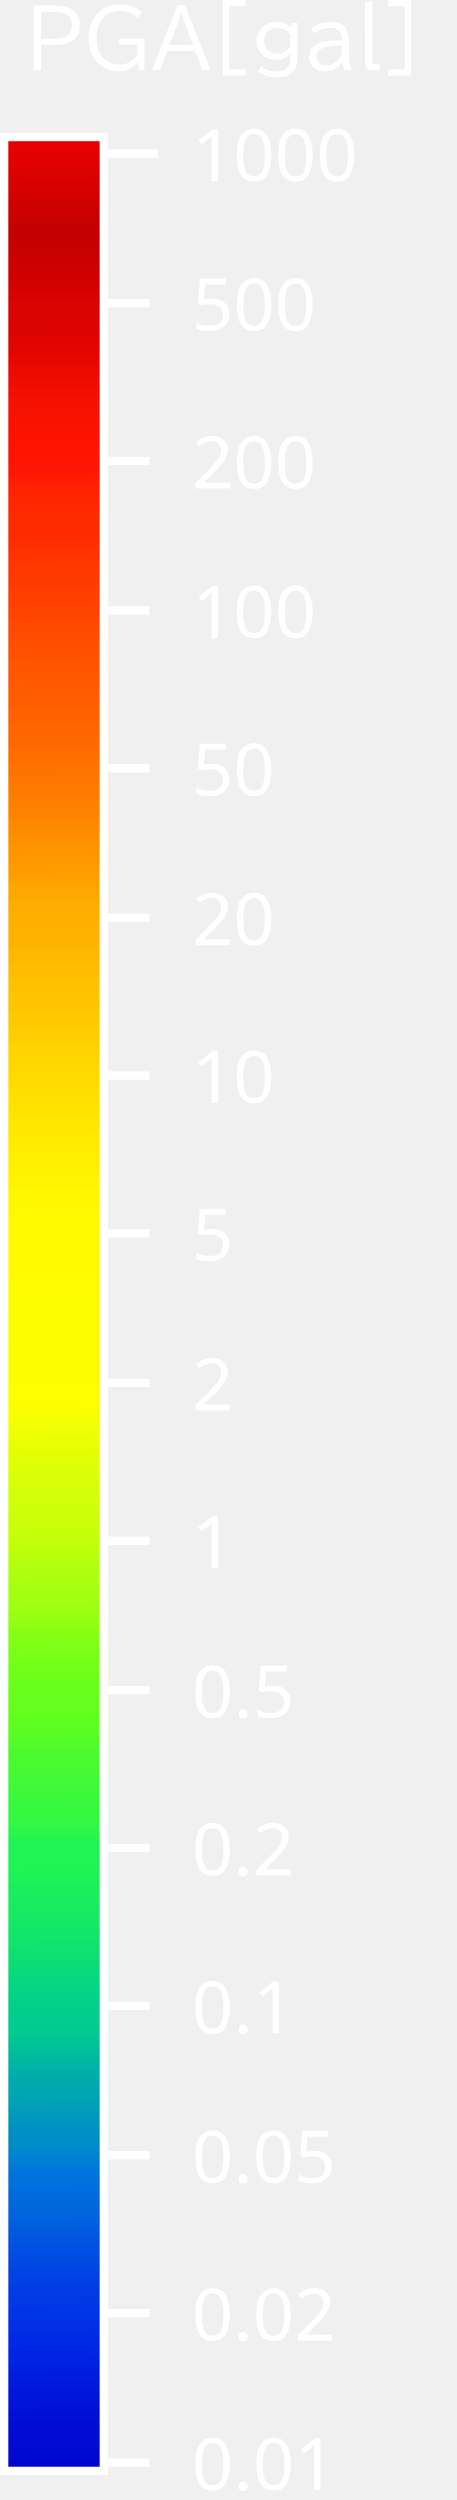
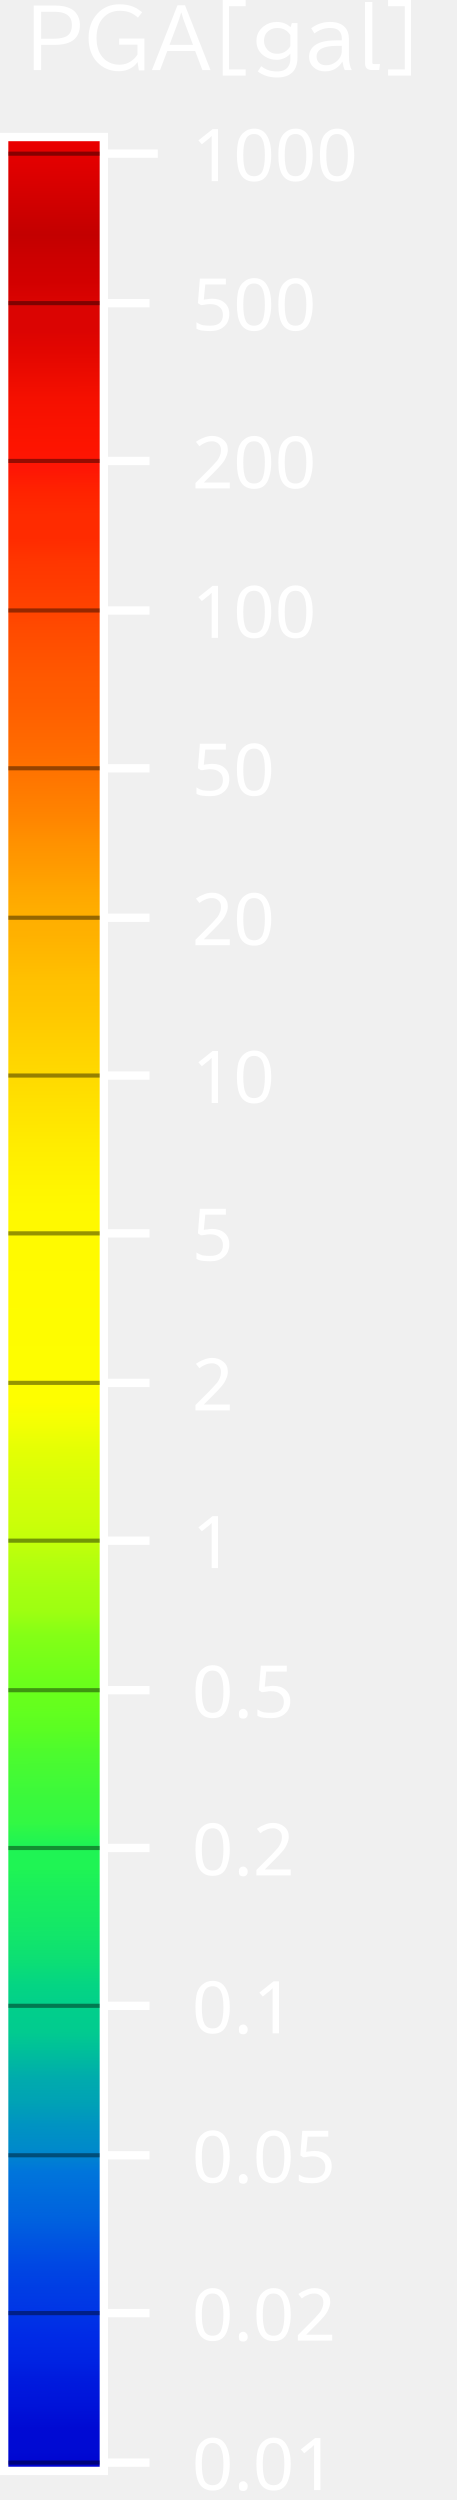
<svg xmlns="http://www.w3.org/2000/svg" xmlns:xlink="http://www.w3.org/1999/xlink" width="55" height="301" viewBox="0 0 14.552 79.64" version="1.1" id="svg5" xml:space="preserve">
  <defs id="defs2">
    <linearGradient xlink:href="#linearGradient923" id="linearGradient945" x1="3.175" y1="4.498" x2="3.44" y2="78.846" gradientUnits="userSpaceOnUse" />
    <linearGradient id="linearGradient923">
      <stop style="stop-color:#ea0000;stop-opacity:1;" offset="0" id="stop133" />
      <stop style="stop-color:#c30000;" offset="4%" id="stop135" />
      <stop style="stop-color:#cc0000;" offset="5%" id="stop137" />
      <stop style="stop-color:#d20000;" offset="6%" id="stop139" />
      <stop style="stop-color:#db0402;" offset="7%" id="stop141" />
      <stop style="stop-color:#db0402;" offset="8%" id="stop143" />
      <stop style="stop-color:#e30600;" offset="9%" id="stop145" />
      <stop style="stop-color:#ec0b00;" offset="10%" id="stop147" />
      <stop style="stop-color:#f51000;" offset="11%" id="stop149" />
      <stop style="stop-color:#fd1400;" offset="13%" id="stop151" />
      <stop style="stop-color:#fe1605;" offset="14%" id="stop153" />
      <stop style="stop-color:#ff2300;" offset="15%" id="stop155" />
      <stop style="stop-color:#ff2b00;" offset="16%" id="stop157" />
      <stop style="stop-color:#ff2b00;" offset="17%" id="stop159" />
      <stop style="stop-color:#ff3600;" offset="18%" id="stop161" />
      <stop style="stop-color:#ff3c00;" offset="19%" id="stop163" />
      <stop style="stop-color:#ff4300;" offset="20%" id="stop165" />
      <stop style="stop-color:#ff4b00;" offset="21%" id="stop167" />
      <stop style="stop-color:#ff5200;" offset="22%" id="stop169" />
      <stop style="stop-color:#ff5900;" offset="23%" id="stop171" />
      <stop style="stop-color:#ff5d00;" offset="24%" id="stop173" />
      <stop style="stop-color:#ff6400;" offset="25%" id="stop175" />
      <stop style="stop-color:#ff6b00;" offset="26%" id="stop177" />
      <stop style="stop-color:#ff7300;" offset="27%" id="stop179" />
      <stop style="stop-color:#ff8500;" offset="29%" id="stop181" />
      <stop style="stop-color:#ff9100;" offset="30%" id="stop183" />
      <stop style="stop-color:#ff9a00;" offset="31%" id="stop185" />
      <stop style="stop-color:#ffa500;" offset="32%" id="stop187" />
      <stop style="stop-color:#ffae00;" offset="33%" id="stop189" />
      <stop style="stop-color:#ffb100;" offset="34%" id="stop191" />
      <stop style="stop-color:#ffc100;" offset="36%" id="stop193" />
      <stop style="stop-color:#ffc500;" offset="37%" id="stop195" />
      <stop style="stop-color:#ffcc00;" offset="38%" id="stop197" />
      <stop style="stop-color:#ffd300;" offset="39%" id="stop199" />
      <stop style="stop-color:#ffec00;" offset="43%" id="stop201" />
      <stop style="stop-color:#fff100;" offset="44%" id="stop203" />
      <stop style="stop-color:#fff600;" offset="45%" id="stop205" />
      <stop style="stop-color:#fff900;" offset="46%" id="stop207" />
      <stop style="stop-color:#fefe00;" offset="54%" id="stop209" />
      <stop style="stop-color:#f3ff03;" offset="55%" id="stop211" />
      <stop style="stop-color:#e5ff04;" offset="56%" id="stop213" />
      <stop style="stop-color:#dbff06;" offset="57%" id="stop215" />
      <stop style="stop-color:#d3ff08;" offset="58%" id="stop217" />
      <stop style="stop-color:#ccff09;" offset="59%" id="stop219" />
      <stop style="stop-color:#c2ff0a;" offset="60%" id="stop221" />
      <stop style="stop-color:#b2ff0e;" offset="61%" id="stop223" />
      <stop style="stop-color:#a6ff10;" offset="62%" id="stop225" />
      <stop style="stop-color:#9dff11;" offset="63%" id="stop227" />
      <stop style="stop-color:#84ff16;" offset="64%" id="stop229" />
      <stop style="stop-color:#6bff1b;" offset="66%" id="stop231" />
      <stop style="stop-color:#65ff1d;" offset="67%" id="stop233" />
      <stop style="stop-color:#5bfe22;" offset="68%" id="stop235" />
      <stop style="stop-color:#4dfb2d;" offset="69%" id="stop237" />
      <stop style="stop-color:#44fa35;" offset="70%" id="stop239" />
      <stop style="stop-color:#3af93c;" offset="71%" id="stop241" />
      <stop style="stop-color:#33f843;" offset="72%" id="stop243" />
      <stop style="stop-color:#1ff454;" offset="73%" id="stop245" />
      <stop style="stop-color:#1ff454;" offset="74%" id="stop247" />
      <stop style="stop-color:#19ee5d;" offset="75%" id="stop249" />
      <stop style="stop-color:#16ea63;" offset="76%" id="stop251" />
      <stop style="stop-color:#11e56b;" offset="77%" id="stop253" />
      <stop style="stop-color:#0cde75;" offset="78%" id="stop255" />
      <stop style="stop-color:#04d583;" offset="79%" id="stop257" />
      <stop style="stop-color:#01cf8b;" offset="80%" id="stop259" />
      <stop style="stop-color:#01cb8f;" offset="81%" id="stop261" />
      <stop style="stop-color:#00bc9d;" offset="82%" id="stop263" />
      <stop style="stop-color:#00abad;" offset="83%" id="stop265" />
      <stop style="stop-color:#00a2b5;" offset="84%" id="stop267" />
      <stop style="stop-color:#0093c2;" offset="85%" id="stop269" />
      <stop style="stop-color:#008aca;" offset="86%" id="stop271" />
      <stop style="stop-color:#0075db;" offset="87%" id="stop273" />
      <stop style="stop-color:#006bdc;" offset="88%" id="stop275" />
      <stop style="stop-color:#0062de;" offset="89%" id="stop277" />
      <stop style="stop-color:#0054e1;" offset="90%" id="stop279" />
      <stop style="stop-color:#0047e3;" offset="91%" id="stop281" />
      <stop style="stop-color:#003de4;" offset="92%" id="stop283" />
      <stop style="stop-color:#0035e6;" offset="93%" id="stop285" />
      <stop style="stop-color:#002be6;" offset="94%" id="stop287" />
      <stop style="stop-color:#0024e3;" offset="95%" id="stop289" />
      <stop style="stop-color:#001add;" offset="96%" id="stop291" />
      <stop style="stop-color:#0013d9;" offset="97%" id="stop293" />
      <stop style="stop-color:#000ad3;" offset="98%" id="stop295" />
      <stop style="stop-color:#000ad3;" offset="99%" id="stop297" />
      <stop style="stop-color:#0001ce;" offset="100%" id="stop299" />
    </linearGradient>
  </defs>
  <g id="layer2">
-     <rect style="fill:url(#linearGradient945);fill-opacity:1;stroke:#ffffff;stroke-width:0.529;stroke-linecap:square;stroke-dasharray:none;stroke-opacity:1;paint-order:markers stroke fill" id="rect355" width="2.91" height="74.083" x="0.265" y="4.498" rx="0.026" ry="6.8755153e-06" />
-     <rect style="fill:#ffffff;fill-opacity:1;stroke:none;stroke-width:0.328;stroke-linecap:square;stroke-dasharray:none;stroke-opacity:1;paint-order:stroke fill markers" id="rect954" width="1.587" height="0.265" x="3.44" y="4.762" rx="0.026" ry="6.8755153e-06" />
-     <rect style="fill:#ffffff;fill-opacity:1;stroke:none;stroke-width:0.299;stroke-linecap:square;stroke-dasharray:none;stroke-opacity:1;paint-order:stroke fill markers" id="rect954-3" width="1.323" height="0.265" x="3.44" y="9.525" rx="0.026" ry="6.8755153e-06" />
-     <rect style="fill:#ffffff;fill-opacity:1;stroke:none;stroke-width:0.299;stroke-linecap:square;stroke-dasharray:none;stroke-opacity:1;paint-order:stroke fill markers" id="rect954-3-1" width="1.323" height="0.265" x="3.44" y="14.552" rx="0.026" ry="6.8755153e-06" />
-     <rect style="fill:#ffffff;fill-opacity:1;stroke:none;stroke-width:0.299;stroke-linecap:square;stroke-dasharray:none;stroke-opacity:1;paint-order:stroke fill markers" id="rect954-3-7" width="1.323" height="0.265" x="3.44" y="19.315" rx="0.026" ry="6.8755153e-06" />
-     <rect style="fill:#ffffff;fill-opacity:1;stroke:none;stroke-width:0.299;stroke-linecap:square;stroke-dasharray:none;stroke-opacity:1;paint-order:stroke fill markers" id="rect954-3-4" width="1.323" height="0.265" x="3.44" y="24.342" rx="0.026" ry="6.8755153e-06" />
-     <rect style="fill:#ffffff;fill-opacity:1;stroke:none;stroke-width:0.299;stroke-linecap:square;stroke-dasharray:none;stroke-opacity:1;paint-order:stroke fill markers" id="rect954-3-4-7" width="1.323" height="0.265" x="3.44" y="29.104" rx="0.026" ry="6.8755153e-06" />
-     <rect style="fill:#ffffff;fill-opacity:1;stroke:none;stroke-width:0.299;stroke-linecap:square;stroke-dasharray:none;stroke-opacity:1;paint-order:stroke fill markers" id="rect954-3-4-5" width="1.323" height="0.265" x="3.44" y="34.131" rx="0.026" ry="6.8755153e-06" />
-     <rect style="fill:#ffffff;fill-opacity:1;stroke:none;stroke-width:0.299;stroke-linecap:square;stroke-dasharray:none;stroke-opacity:1;paint-order:stroke fill markers" id="rect954-3-4-0" width="1.323" height="0.265" x="3.44" y="39.158" rx="0.026" ry="6.8755153e-06" />
-     <rect style="fill:#ffffff;fill-opacity:1;stroke:none;stroke-width:0.299;stroke-linecap:square;stroke-dasharray:none;stroke-opacity:1;paint-order:stroke fill markers" id="rect954-3-4-5-3" width="1.323" height="0.265" x="3.44" y="48.948" rx="0.026" ry="6.8755153e-06" />
-     <rect style="fill:#ffffff;fill-opacity:1;stroke:none;stroke-width:0.299;stroke-linecap:square;stroke-dasharray:none;stroke-opacity:1;paint-order:stroke fill markers" id="rect954-3-4-5-3-9" width="1.323" height="0.265" x="3.44" y="53.71" rx="0.026" ry="6.8755153e-06" />
-     <rect style="fill:#ffffff;fill-opacity:1;stroke:none;stroke-width:0.299;stroke-linecap:square;stroke-dasharray:none;stroke-opacity:1;paint-order:stroke fill markers" id="rect954-3-4-5-3-6" width="1.323" height="0.265" x="3.44" y="58.737" rx="0.026" ry="6.8755153e-06" />
-     <rect style="fill:#ffffff;fill-opacity:1;stroke:none;stroke-width:0.299;stroke-linecap:square;stroke-dasharray:none;stroke-opacity:1;paint-order:stroke fill markers" id="rect954-3-4-5-3-60" width="1.323" height="0.265" x="3.44" y="63.765" rx="0.026" ry="6.8755153e-06" />
-     <rect style="fill:#ffffff;fill-opacity:1;stroke:none;stroke-width:0.299;stroke-linecap:square;stroke-dasharray:none;stroke-opacity:1;paint-order:stroke fill markers" id="rect954-3-4-5-3-60-3" width="1.323" height="0.265" x="3.44" y="68.527" rx="0.026" ry="6.8755153e-06" />
-     <rect style="fill:#ffffff;fill-opacity:1;stroke:none;stroke-width:0.299;stroke-linecap:square;stroke-dasharray:none;stroke-opacity:1;paint-order:stroke fill markers" id="rect954-3-4-5-3-60-3-2" width="1.323" height="0.265" x="3.44" y="73.554" rx="0.026" ry="6.8755153e-06" />
-     <rect style="fill:#ffffff;fill-opacity:1;stroke:none;stroke-width:0.299;stroke-linecap:square;stroke-dasharray:none;stroke-opacity:1;paint-order:stroke fill markers" id="rect954-3-4-5-3-60-3-2-7" width="1.323" height="0.265" x="3.44" y="78.317" rx="0.026" ry="6.8755153e-06" />
-     <rect style="fill:#ffffff;fill-opacity:1;stroke:none;stroke-width:0.299;stroke-linecap:square;stroke-dasharray:none;stroke-opacity:1;paint-order:stroke fill markers" id="rect954-3-4-9" width="1.323" height="0.265" x="3.44" y="43.921" rx="0.026" ry="6.8755153e-06" />
-     <text xml:space="preserve" style="font-style:normal;font-variant:normal;font-weight:normal;font-stretch:normal;font-size:2.311px;font-family:'BIZ UDGothic';-inkscape-font-specification:'BIZ UDGothic';fill:#ffffff;fill-opacity:1;stroke:none;stroke-width:0.217;stroke-linecap:square;stroke-dasharray:none;stroke-opacity:1;paint-order:markers stroke fill" x="6.116" y="5.77" id="text1923">
-       <tspan id="tspan1921" style="font-style:normal;font-variant:normal;font-weight:normal;font-stretch:normal;font-family:'BIZ UDPGothic';-inkscape-font-specification:'BIZ UDPGothic';fill:#ffffff;fill-opacity:1;stroke:none;stroke-width:0.217" x="6.116" y="5.77">1000</tspan>
-     </text>
-     <text xml:space="preserve" style="font-style:normal;font-variant:normal;font-weight:normal;font-stretch:normal;font-size:2.311px;font-family:'BIZ UDGothic';-inkscape-font-specification:'BIZ UDGothic';fill:#ffffff;fill-opacity:1;stroke:none;stroke-width:0.217;stroke-linecap:square;stroke-dasharray:none;stroke-opacity:1;paint-order:markers stroke fill" x="6.116" y="10.533" id="text1923-0">
-       <tspan id="tspan1921-3" style="font-style:normal;font-variant:normal;font-weight:normal;font-stretch:normal;font-family:'BIZ UDPGothic';-inkscape-font-specification:'BIZ UDPGothic';fill:#ffffff;fill-opacity:1;stroke:none;stroke-width:0.217" x="6.116" y="10.533">500</tspan>
-     </text>
-     <text xml:space="preserve" style="font-style:normal;font-variant:normal;font-weight:normal;font-stretch:normal;font-size:2.311px;font-family:'BIZ UDGothic';-inkscape-font-specification:'BIZ UDGothic';fill:#ffffff;fill-opacity:1;stroke:none;stroke-width:0.217;stroke-linecap:square;stroke-dasharray:none;stroke-opacity:1;paint-order:markers stroke fill" x="6.116" y="15.56" id="text1923-0-5">
-       <tspan id="tspan1921-3-7" style="font-style:normal;font-variant:normal;font-weight:normal;font-stretch:normal;font-family:'BIZ UDPGothic';-inkscape-font-specification:'BIZ UDPGothic';fill:#ffffff;fill-opacity:1;stroke:none;stroke-width:0.217" x="6.116" y="15.56">200</tspan>
-     </text>
-     <text xml:space="preserve" style="font-style:normal;font-variant:normal;font-weight:normal;font-stretch:normal;font-size:2.311px;font-family:'BIZ UDGothic';-inkscape-font-specification:'BIZ UDGothic';fill:#ffffff;fill-opacity:1;stroke:none;stroke-width:0.217;stroke-linecap:square;stroke-dasharray:none;stroke-opacity:1;paint-order:markers stroke fill" x="6.116" y="20.323" id="text1923-0-3">
-       <tspan id="tspan1921-3-8" style="font-style:normal;font-variant:normal;font-weight:normal;font-stretch:normal;font-family:'BIZ UDPGothic';-inkscape-font-specification:'BIZ UDPGothic';fill:#ffffff;fill-opacity:1;stroke:none;stroke-width:0.217" x="6.116" y="20.323">100</tspan>
-     </text>
-     <text xml:space="preserve" style="font-style:normal;font-variant:normal;font-weight:normal;font-stretch:normal;font-size:2.311px;font-family:'BIZ UDGothic';-inkscape-font-specification:'BIZ UDGothic';fill:#ffffff;fill-opacity:1;stroke:none;stroke-width:0.217;stroke-linecap:square;stroke-dasharray:none;stroke-opacity:1;paint-order:markers stroke fill" x="6.116" y="25.35" id="text1923-0-0">
-       <tspan id="tspan1921-3-1" style="font-style:normal;font-variant:normal;font-weight:normal;font-stretch:normal;font-family:'BIZ UDPGothic';-inkscape-font-specification:'BIZ UDPGothic';fill:#ffffff;fill-opacity:1;stroke:none;stroke-width:0.217" x="6.116" y="25.35">50</tspan>
-     </text>
-     <text xml:space="preserve" style="font-style:normal;font-variant:normal;font-weight:normal;font-stretch:normal;font-size:2.311px;font-family:'BIZ UDGothic';-inkscape-font-specification:'BIZ UDGothic';fill:#ffffff;fill-opacity:1;stroke:none;stroke-width:0.217;stroke-linecap:square;stroke-dasharray:none;stroke-opacity:1;paint-order:markers stroke fill" x="6.116" y="30.112" id="text1923-0-0-4">
-       <tspan id="tspan1921-3-1-0" style="font-style:normal;font-variant:normal;font-weight:normal;font-stretch:normal;font-family:'BIZ UDPGothic';-inkscape-font-specification:'BIZ UDPGothic';fill:#ffffff;fill-opacity:1;stroke:none;stroke-width:0.217" x="6.116" y="30.112">20</tspan>
-     </text>
-     <text xml:space="preserve" style="font-style:normal;font-variant:normal;font-weight:normal;font-stretch:normal;font-size:2.311px;font-family:'BIZ UDGothic';-inkscape-font-specification:'BIZ UDGothic';fill:#ffffff;fill-opacity:1;stroke:none;stroke-width:0.217;stroke-linecap:square;stroke-dasharray:none;stroke-opacity:1;paint-order:markers stroke fill" x="6.116" y="35.139" id="text1923-0-0-9">
-       <tspan id="tspan1921-3-1-5" style="font-style:normal;font-variant:normal;font-weight:normal;font-stretch:normal;font-family:'BIZ UDPGothic';-inkscape-font-specification:'BIZ UDPGothic';fill:#ffffff;fill-opacity:1;stroke:none;stroke-width:0.217" x="6.116" y="35.139">10</tspan>
-     </text>
-     <text xml:space="preserve" style="font-style:normal;font-variant:normal;font-weight:normal;font-stretch:normal;font-size:2.311px;font-family:'BIZ UDGothic';-inkscape-font-specification:'BIZ UDGothic';fill:#ffffff;fill-opacity:1;stroke:none;stroke-width:0.217;stroke-linecap:square;stroke-dasharray:none;stroke-opacity:1;paint-order:markers stroke fill" x="6.116" y="40.166" id="text1923-0-0-1">
-       <tspan id="tspan1921-3-1-9" style="font-style:normal;font-variant:normal;font-weight:normal;font-stretch:normal;font-family:'BIZ UDPGothic';-inkscape-font-specification:'BIZ UDPGothic';fill:#ffffff;fill-opacity:1;stroke:none;stroke-width:0.217" x="6.116" y="40.166">5</tspan>
-     </text>
-     <text xml:space="preserve" style="font-style:normal;font-variant:normal;font-weight:normal;font-stretch:normal;font-size:2.311px;font-family:'BIZ UDGothic';-inkscape-font-specification:'BIZ UDGothic';fill:#ffffff;fill-opacity:1;stroke:none;stroke-width:0.217;stroke-linecap:square;stroke-dasharray:none;stroke-opacity:1;paint-order:markers stroke fill" x="6.116" y="44.929" id="text1923-0-0-8">
-       <tspan id="tspan1921-3-1-2" style="font-style:normal;font-variant:normal;font-weight:normal;font-stretch:normal;font-family:'BIZ UDPGothic';-inkscape-font-specification:'BIZ UDPGothic';fill:#ffffff;fill-opacity:1;stroke:none;stroke-width:0.217" x="6.116" y="44.929">2</tspan>
-     </text>
-     <text xml:space="preserve" style="font-style:normal;font-variant:normal;font-weight:normal;font-stretch:normal;font-size:2.311px;font-family:'BIZ UDGothic';-inkscape-font-specification:'BIZ UDGothic';fill:#ffffff;fill-opacity:1;stroke:none;stroke-width:0.217;stroke-linecap:square;stroke-dasharray:none;stroke-opacity:1;paint-order:markers stroke fill" x="6.116" y="49.956" id="text1923-0-0-5">
-       <tspan id="tspan1921-3-1-6" style="font-style:normal;font-variant:normal;font-weight:normal;font-stretch:normal;font-family:'BIZ UDPGothic';-inkscape-font-specification:'BIZ UDPGothic';fill:#ffffff;fill-opacity:1;stroke:none;stroke-width:0.217" x="6.116" y="49.956">1</tspan>
-     </text>
-     <text xml:space="preserve" style="font-style:normal;font-variant:normal;font-weight:normal;font-stretch:normal;font-size:2.311px;font-family:'BIZ UDGothic';-inkscape-font-specification:'BIZ UDGothic';fill:#ffffff;fill-opacity:1;stroke:none;stroke-width:0.217;stroke-linecap:square;stroke-dasharray:none;stroke-opacity:1;paint-order:markers stroke fill" x="6.116" y="54.718" id="text1923-0-0-6">
-       <tspan id="tspan1921-3-1-66" style="font-style:normal;font-variant:normal;font-weight:normal;font-stretch:normal;font-family:'BIZ UDPGothic';-inkscape-font-specification:'BIZ UDPGothic';fill:#ffffff;fill-opacity:1;stroke:none;stroke-width:0.217" x="6.116" y="54.718">0.5</tspan>
-     </text>
-     <text xml:space="preserve" style="font-style:normal;font-variant:normal;font-weight:normal;font-stretch:normal;font-size:2.311px;font-family:'BIZ UDGothic';-inkscape-font-specification:'BIZ UDGothic';fill:#ffffff;fill-opacity:1;stroke:none;stroke-width:0.217;stroke-linecap:square;stroke-dasharray:none;stroke-opacity:1;paint-order:markers stroke fill" x="6.116" y="59.745" id="text1923-0-0-3">
-       <tspan id="tspan1921-3-1-52" style="font-style:normal;font-variant:normal;font-weight:normal;font-stretch:normal;font-family:'BIZ UDPGothic';-inkscape-font-specification:'BIZ UDPGothic';fill:#ffffff;fill-opacity:1;stroke:none;stroke-width:0.217" x="6.116" y="59.745">0.2</tspan>
-     </text>
-     <text xml:space="preserve" style="font-style:normal;font-variant:normal;font-weight:normal;font-stretch:normal;font-size:2.311px;font-family:'BIZ UDGothic';-inkscape-font-specification:'BIZ UDGothic';fill:#ffffff;fill-opacity:1;stroke:none;stroke-width:0.217;stroke-linecap:square;stroke-dasharray:none;stroke-opacity:1;paint-order:markers stroke fill" x="6.116" y="64.773" id="text1923-0-0-88">
-       <tspan id="tspan1921-3-1-8" style="font-style:normal;font-variant:normal;font-weight:normal;font-stretch:normal;font-family:'BIZ UDPGothic';-inkscape-font-specification:'BIZ UDPGothic';fill:#ffffff;fill-opacity:1;stroke:none;stroke-width:0.217" x="6.116" y="64.773">0.1</tspan>
-     </text>
-     <text xml:space="preserve" style="font-style:normal;font-variant:normal;font-weight:normal;font-stretch:normal;font-size:2.311px;font-family:'BIZ UDGothic';-inkscape-font-specification:'BIZ UDGothic';fill:#ffffff;fill-opacity:1;stroke:none;stroke-width:0.217;stroke-linecap:square;stroke-dasharray:none;stroke-opacity:1;paint-order:markers stroke fill" x="6.116" y="69.535" id="text1923-0-0-13">
-       <tspan id="tspan1921-3-1-93" style="font-style:normal;font-variant:normal;font-weight:normal;font-stretch:normal;font-family:'BIZ UDPGothic';-inkscape-font-specification:'BIZ UDPGothic';fill:#ffffff;fill-opacity:1;stroke:none;stroke-width:0.217" x="6.116" y="69.535">0.05</tspan>
-     </text>
-     <text xml:space="preserve" style="font-style:normal;font-variant:normal;font-weight:normal;font-stretch:normal;font-size:2.311px;font-family:'BIZ UDGothic';-inkscape-font-specification:'BIZ UDGothic';fill:#ffffff;fill-opacity:1;stroke:none;stroke-width:0.217;stroke-linecap:square;stroke-dasharray:none;stroke-opacity:1;paint-order:markers stroke fill" x="6.116" y="74.562" id="text1923-0-0-7">
-       <tspan id="tspan1921-3-1-53" style="font-style:normal;font-variant:normal;font-weight:normal;font-stretch:normal;font-family:'BIZ UDPGothic';-inkscape-font-specification:'BIZ UDPGothic';fill:#ffffff;fill-opacity:1;stroke:none;stroke-width:0.217" x="6.116" y="74.562">0.02</tspan>
-     </text>
-     <text xml:space="preserve" style="font-style:normal;font-variant:normal;font-weight:normal;font-stretch:normal;font-size:2.311px;font-family:'BIZ UDGothic';-inkscape-font-specification:'BIZ UDGothic';fill:#ffffff;fill-opacity:1;stroke:none;stroke-width:0.217;stroke-linecap:square;stroke-dasharray:none;stroke-opacity:1;paint-order:markers stroke fill" x="6.116" y="79.325" id="text1923-0-0-97">
-       <tspan id="tspan1921-3-1-4" style="font-style:normal;font-variant:normal;font-weight:normal;font-stretch:normal;font-family:'BIZ UDPGothic';-inkscape-font-specification:'BIZ UDPGothic';fill:#ffffff;fill-opacity:1;stroke:none;stroke-width:0.217" x="6.116" y="79.325">0.01</tspan>
-     </text>
+     <rect style="fill:url(#linearGradient945);fill-opacity:1;stroke:#ffffff;stroke-width:0.529;stroke-linecap:square;stroke-linejoin:miter;stroke-miterlimit:18.3;stroke-dasharray:none;stroke-opacity:1;paint-order:markers stroke fill" id="rect355" width="2.91" height="74.083" x="0.265" y="4.498" rx="0.026" ry="6.8755153e-06" />
+     <g id="g3509">
+       <rect style="fill:#ffffff;fill-opacity:1;stroke:none;stroke-width:0.328;stroke-linecap:square;stroke-dasharray:none;stroke-opacity:1;paint-order:stroke fill markers" id="rect954" width="1.587" height="0.265" x="3.44" y="4.762" rx="0.026" ry="6.8755153e-06" />
+       <rect style="fill:#ffffff;fill-opacity:1;stroke:none;stroke-width:0.299;stroke-linecap:square;stroke-dasharray:none;stroke-opacity:1;paint-order:stroke fill markers" id="rect954-3" width="1.323" height="0.265" x="3.44" y="9.525" rx="0.026" ry="6.8755153e-06" />
+       <rect style="fill:#ffffff;fill-opacity:1;stroke:none;stroke-width:0.299;stroke-linecap:square;stroke-dasharray:none;stroke-opacity:1;paint-order:stroke fill markers" id="rect954-3-1" width="1.323" height="0.265" x="3.44" y="14.552" rx="0.026" ry="6.8755153e-06" />
+       <rect style="fill:#ffffff;fill-opacity:1;stroke:none;stroke-width:0.299;stroke-linecap:square;stroke-dasharray:none;stroke-opacity:1;paint-order:stroke fill markers" id="rect954-3-7" width="1.323" height="0.265" x="3.44" y="19.315" rx="0.026" ry="6.8755153e-06" />
+       <rect style="fill:#ffffff;fill-opacity:1;stroke:none;stroke-width:0.299;stroke-linecap:square;stroke-dasharray:none;stroke-opacity:1;paint-order:stroke fill markers" id="rect954-3-4" width="1.323" height="0.265" x="3.44" y="24.342" rx="0.026" ry="6.8755153e-06" />
+       <rect style="fill:#ffffff;fill-opacity:1;stroke:none;stroke-width:0.299;stroke-linecap:square;stroke-dasharray:none;stroke-opacity:1;paint-order:stroke fill markers" id="rect954-3-4-7" width="1.323" height="0.265" x="3.44" y="29.104" rx="0.026" ry="6.8755153e-06" />
+       <rect style="fill:#ffffff;fill-opacity:1;stroke:none;stroke-width:0.299;stroke-linecap:square;stroke-dasharray:none;stroke-opacity:1;paint-order:stroke fill markers" id="rect954-3-4-5" width="1.323" height="0.265" x="3.44" y="34.131" rx="0.026" ry="6.8755153e-06" />
+       <rect style="fill:#ffffff;fill-opacity:1;stroke:none;stroke-width:0.299;stroke-linecap:square;stroke-dasharray:none;stroke-opacity:1;paint-order:stroke fill markers" id="rect954-3-4-0" width="1.323" height="0.265" x="3.44" y="39.158" rx="0.026" ry="6.8755153e-06" />
+       <rect style="fill:#ffffff;fill-opacity:1;stroke:none;stroke-width:0.299;stroke-linecap:square;stroke-dasharray:none;stroke-opacity:1;paint-order:stroke fill markers" id="rect954-3-4-5-3" width="1.323" height="0.265" x="3.44" y="48.948" rx="0.026" ry="6.8755153e-06" />
+       <rect style="fill:#ffffff;fill-opacity:1;stroke:none;stroke-width:0.299;stroke-linecap:square;stroke-dasharray:none;stroke-opacity:1;paint-order:stroke fill markers" id="rect954-3-4-5-3-9" width="1.323" height="0.265" x="3.44" y="53.71" rx="0.026" ry="6.8755153e-06" />
+       <rect style="fill:#ffffff;fill-opacity:1;stroke:none;stroke-width:0.299;stroke-linecap:square;stroke-dasharray:none;stroke-opacity:1;paint-order:stroke fill markers" id="rect954-3-4-5-3-6" width="1.323" height="0.265" x="3.44" y="58.737" rx="0.026" ry="6.8755153e-06" />
+       <rect style="fill:#ffffff;fill-opacity:1;stroke:none;stroke-width:0.299;stroke-linecap:square;stroke-dasharray:none;stroke-opacity:1;paint-order:stroke fill markers" id="rect954-3-4-5-3-60" width="1.323" height="0.265" x="3.44" y="63.765" rx="0.026" ry="6.8755153e-06" />
+       <rect style="fill:#ffffff;fill-opacity:1;stroke:none;stroke-width:0.299;stroke-linecap:square;stroke-dasharray:none;stroke-opacity:1;paint-order:stroke fill markers" id="rect954-3-4-5-3-60-3" width="1.323" height="0.265" x="3.44" y="68.527" rx="0.026" ry="6.8755153e-06" />
+       <rect style="fill:#ffffff;fill-opacity:1;stroke:none;stroke-width:0.299;stroke-linecap:square;stroke-dasharray:none;stroke-opacity:1;paint-order:stroke fill markers" id="rect954-3-4-5-3-60-3-2" width="1.323" height="0.265" x="3.44" y="73.554" rx="0.026" ry="6.8755153e-06" />
+       <rect style="fill:#ffffff;fill-opacity:1;stroke:none;stroke-width:0.299;stroke-linecap:square;stroke-dasharray:none;stroke-opacity:1;paint-order:stroke fill markers" id="rect954-3-4-5-3-60-3-2-7" width="1.323" height="0.265" x="3.44" y="78.317" rx="0.026" ry="6.8755153e-06" />
+       <rect style="fill:#ffffff;fill-opacity:1;stroke:none;stroke-width:0.299;stroke-linecap:square;stroke-dasharray:none;stroke-opacity:1;paint-order:stroke fill markers" id="rect954-3-4-9" width="1.323" height="0.265" x="3.44" y="43.921" rx="0.026" ry="6.8755153e-06" />
+     </g>
+     <g id="g3473">
+       <text xml:space="preserve" style="font-style:normal;font-variant:normal;font-weight:normal;font-stretch:normal;font-size:2.311px;font-family:'BIZ UDGothic';-inkscape-font-specification:'BIZ UDGothic';fill:#ffffff;fill-opacity:1;stroke:none;stroke-width:0.217;stroke-linecap:square;stroke-dasharray:none;stroke-opacity:1;paint-order:markers stroke fill" x="6.116" y="5.77" id="text1923">
+         <tspan id="tspan1921" style="font-style:normal;font-variant:normal;font-weight:normal;font-stretch:normal;font-family:'BIZ UDPGothic';-inkscape-font-specification:'BIZ UDPGothic';fill:#ffffff;fill-opacity:1;stroke:none;stroke-width:0.217" x="6.116" y="5.77">1000</tspan>
+       </text>
+       <text xml:space="preserve" style="font-style:normal;font-variant:normal;font-weight:normal;font-stretch:normal;font-size:2.311px;font-family:'BIZ UDGothic';-inkscape-font-specification:'BIZ UDGothic';fill:#ffffff;fill-opacity:1;stroke:none;stroke-width:0.217;stroke-linecap:square;stroke-dasharray:none;stroke-opacity:1;paint-order:markers stroke fill" x="6.116" y="10.533" id="text1923-0">
+         <tspan id="tspan1921-3" style="font-style:normal;font-variant:normal;font-weight:normal;font-stretch:normal;font-family:'BIZ UDPGothic';-inkscape-font-specification:'BIZ UDPGothic';fill:#ffffff;fill-opacity:1;stroke:none;stroke-width:0.217" x="6.116" y="10.533">500</tspan>
+       </text>
+       <text xml:space="preserve" style="font-style:normal;font-variant:normal;font-weight:normal;font-stretch:normal;font-size:2.311px;font-family:'BIZ UDGothic';-inkscape-font-specification:'BIZ UDGothic';fill:#ffffff;fill-opacity:1;stroke:none;stroke-width:0.217;stroke-linecap:square;stroke-dasharray:none;stroke-opacity:1;paint-order:markers stroke fill" x="6.116" y="15.56" id="text1923-0-5">
+         <tspan id="tspan1921-3-7" style="font-style:normal;font-variant:normal;font-weight:normal;font-stretch:normal;font-family:'BIZ UDPGothic';-inkscape-font-specification:'BIZ UDPGothic';fill:#ffffff;fill-opacity:1;stroke:none;stroke-width:0.217" x="6.116" y="15.56">200</tspan>
+       </text>
+       <text xml:space="preserve" style="font-style:normal;font-variant:normal;font-weight:normal;font-stretch:normal;font-size:2.311px;font-family:'BIZ UDGothic';-inkscape-font-specification:'BIZ UDGothic';fill:#ffffff;fill-opacity:1;stroke:none;stroke-width:0.217;stroke-linecap:square;stroke-dasharray:none;stroke-opacity:1;paint-order:markers stroke fill" x="6.116" y="20.323" id="text1923-0-3">
+         <tspan id="tspan1921-3-8" style="font-style:normal;font-variant:normal;font-weight:normal;font-stretch:normal;font-family:'BIZ UDPGothic';-inkscape-font-specification:'BIZ UDPGothic';fill:#ffffff;fill-opacity:1;stroke:none;stroke-width:0.217" x="6.116" y="20.323">100</tspan>
+       </text>
+       <text xml:space="preserve" style="font-style:normal;font-variant:normal;font-weight:normal;font-stretch:normal;font-size:2.311px;font-family:'BIZ UDGothic';-inkscape-font-specification:'BIZ UDGothic';fill:#ffffff;fill-opacity:1;stroke:none;stroke-width:0.217;stroke-linecap:square;stroke-dasharray:none;stroke-opacity:1;paint-order:markers stroke fill" x="6.116" y="25.35" id="text1923-0-0">
+         <tspan id="tspan1921-3-1" style="font-style:normal;font-variant:normal;font-weight:normal;font-stretch:normal;font-family:'BIZ UDPGothic';-inkscape-font-specification:'BIZ UDPGothic';fill:#ffffff;fill-opacity:1;stroke:none;stroke-width:0.217" x="6.116" y="25.35">50</tspan>
+       </text>
+       <text xml:space="preserve" style="font-style:normal;font-variant:normal;font-weight:normal;font-stretch:normal;font-size:2.311px;font-family:'BIZ UDGothic';-inkscape-font-specification:'BIZ UDGothic';fill:#ffffff;fill-opacity:1;stroke:none;stroke-width:0.217;stroke-linecap:square;stroke-dasharray:none;stroke-opacity:1;paint-order:markers stroke fill" x="6.116" y="30.112" id="text1923-0-0-4">
+         <tspan id="tspan1921-3-1-0" style="font-style:normal;font-variant:normal;font-weight:normal;font-stretch:normal;font-family:'BIZ UDPGothic';-inkscape-font-specification:'BIZ UDPGothic';fill:#ffffff;fill-opacity:1;stroke:none;stroke-width:0.217" x="6.116" y="30.112">20</tspan>
+       </text>
+       <text xml:space="preserve" style="font-style:normal;font-variant:normal;font-weight:normal;font-stretch:normal;font-size:2.311px;font-family:'BIZ UDGothic';-inkscape-font-specification:'BIZ UDGothic';fill:#ffffff;fill-opacity:1;stroke:none;stroke-width:0.217;stroke-linecap:square;stroke-dasharray:none;stroke-opacity:1;paint-order:markers stroke fill" x="6.116" y="35.139" id="text1923-0-0-9">
+         <tspan id="tspan1921-3-1-5" style="font-style:normal;font-variant:normal;font-weight:normal;font-stretch:normal;font-family:'BIZ UDPGothic';-inkscape-font-specification:'BIZ UDPGothic';fill:#ffffff;fill-opacity:1;stroke:none;stroke-width:0.217" x="6.116" y="35.139">10</tspan>
+       </text>
+       <text xml:space="preserve" style="font-style:normal;font-variant:normal;font-weight:normal;font-stretch:normal;font-size:2.311px;font-family:'BIZ UDGothic';-inkscape-font-specification:'BIZ UDGothic';fill:#ffffff;fill-opacity:1;stroke:none;stroke-width:0.217;stroke-linecap:square;stroke-dasharray:none;stroke-opacity:1;paint-order:markers stroke fill" x="6.116" y="40.166" id="text1923-0-0-1">
+         <tspan id="tspan1921-3-1-9" style="font-style:normal;font-variant:normal;font-weight:normal;font-stretch:normal;font-family:'BIZ UDPGothic';-inkscape-font-specification:'BIZ UDPGothic';fill:#ffffff;fill-opacity:1;stroke:none;stroke-width:0.217" x="6.116" y="40.166">5</tspan>
+       </text>
+       <text xml:space="preserve" style="font-style:normal;font-variant:normal;font-weight:normal;font-stretch:normal;font-size:2.311px;font-family:'BIZ UDGothic';-inkscape-font-specification:'BIZ UDGothic';fill:#ffffff;fill-opacity:1;stroke:none;stroke-width:0.217;stroke-linecap:square;stroke-dasharray:none;stroke-opacity:1;paint-order:markers stroke fill" x="6.116" y="44.929" id="text1923-0-0-8">
+         <tspan id="tspan1921-3-1-2" style="font-style:normal;font-variant:normal;font-weight:normal;font-stretch:normal;font-family:'BIZ UDPGothic';-inkscape-font-specification:'BIZ UDPGothic';fill:#ffffff;fill-opacity:1;stroke:none;stroke-width:0.217" x="6.116" y="44.929">2</tspan>
+       </text>
+       <text xml:space="preserve" style="font-style:normal;font-variant:normal;font-weight:normal;font-stretch:normal;font-size:2.311px;font-family:'BIZ UDGothic';-inkscape-font-specification:'BIZ UDGothic';fill:#ffffff;fill-opacity:1;stroke:none;stroke-width:0.217;stroke-linecap:square;stroke-dasharray:none;stroke-opacity:1;paint-order:markers stroke fill" x="6.116" y="49.956" id="text1923-0-0-5">
+         <tspan id="tspan1921-3-1-6" style="font-style:normal;font-variant:normal;font-weight:normal;font-stretch:normal;font-family:'BIZ UDPGothic';-inkscape-font-specification:'BIZ UDPGothic';fill:#ffffff;fill-opacity:1;stroke:none;stroke-width:0.217" x="6.116" y="49.956">1</tspan>
+       </text>
+       <text xml:space="preserve" style="font-style:normal;font-variant:normal;font-weight:normal;font-stretch:normal;font-size:2.311px;font-family:'BIZ UDGothic';-inkscape-font-specification:'BIZ UDGothic';fill:#ffffff;fill-opacity:1;stroke:none;stroke-width:0.217;stroke-linecap:square;stroke-dasharray:none;stroke-opacity:1;paint-order:markers stroke fill" x="6.116" y="54.718" id="text1923-0-0-6">
+         <tspan id="tspan1921-3-1-66" style="font-style:normal;font-variant:normal;font-weight:normal;font-stretch:normal;font-family:'BIZ UDPGothic';-inkscape-font-specification:'BIZ UDPGothic';fill:#ffffff;fill-opacity:1;stroke:none;stroke-width:0.217" x="6.116" y="54.718">0.5</tspan>
+       </text>
+       <text xml:space="preserve" style="font-style:normal;font-variant:normal;font-weight:normal;font-stretch:normal;font-size:2.311px;font-family:'BIZ UDGothic';-inkscape-font-specification:'BIZ UDGothic';fill:#ffffff;fill-opacity:1;stroke:none;stroke-width:0.217;stroke-linecap:square;stroke-dasharray:none;stroke-opacity:1;paint-order:markers stroke fill" x="6.116" y="59.745" id="text1923-0-0-3">
+         <tspan id="tspan1921-3-1-52" style="font-style:normal;font-variant:normal;font-weight:normal;font-stretch:normal;font-family:'BIZ UDPGothic';-inkscape-font-specification:'BIZ UDPGothic';fill:#ffffff;fill-opacity:1;stroke:none;stroke-width:0.217" x="6.116" y="59.745">0.2</tspan>
+       </text>
+       <text xml:space="preserve" style="font-style:normal;font-variant:normal;font-weight:normal;font-stretch:normal;font-size:2.311px;font-family:'BIZ UDGothic';-inkscape-font-specification:'BIZ UDGothic';fill:#ffffff;fill-opacity:1;stroke:none;stroke-width:0.217;stroke-linecap:square;stroke-dasharray:none;stroke-opacity:1;paint-order:markers stroke fill" x="6.116" y="64.773" id="text1923-0-0-88">
+         <tspan id="tspan1921-3-1-8" style="font-style:normal;font-variant:normal;font-weight:normal;font-stretch:normal;font-family:'BIZ UDPGothic';-inkscape-font-specification:'BIZ UDPGothic';fill:#ffffff;fill-opacity:1;stroke:none;stroke-width:0.217" x="6.116" y="64.773">0.1</tspan>
+       </text>
+       <text xml:space="preserve" style="font-style:normal;font-variant:normal;font-weight:normal;font-stretch:normal;font-size:2.311px;font-family:'BIZ UDGothic';-inkscape-font-specification:'BIZ UDGothic';fill:#ffffff;fill-opacity:1;stroke:none;stroke-width:0.217;stroke-linecap:square;stroke-dasharray:none;stroke-opacity:1;paint-order:markers stroke fill" x="6.116" y="69.535" id="text1923-0-0-13">
+         <tspan id="tspan1921-3-1-93" style="font-style:normal;font-variant:normal;font-weight:normal;font-stretch:normal;font-family:'BIZ UDPGothic';-inkscape-font-specification:'BIZ UDPGothic';fill:#ffffff;fill-opacity:1;stroke:none;stroke-width:0.217" x="6.116" y="69.535">0.05</tspan>
+       </text>
+       <text xml:space="preserve" style="font-style:normal;font-variant:normal;font-weight:normal;font-stretch:normal;font-size:2.311px;font-family:'BIZ UDGothic';-inkscape-font-specification:'BIZ UDGothic';fill:#ffffff;fill-opacity:1;stroke:none;stroke-width:0.217;stroke-linecap:square;stroke-dasharray:none;stroke-opacity:1;paint-order:markers stroke fill" x="6.116" y="74.562" id="text1923-0-0-7">
+         <tspan id="tspan1921-3-1-53" style="font-style:normal;font-variant:normal;font-weight:normal;font-stretch:normal;font-family:'BIZ UDPGothic';-inkscape-font-specification:'BIZ UDPGothic';fill:#ffffff;fill-opacity:1;stroke:none;stroke-width:0.217" x="6.116" y="74.562">0.02</tspan>
+       </text>
+       <text xml:space="preserve" style="font-style:normal;font-variant:normal;font-weight:normal;font-stretch:normal;font-size:2.311px;font-family:'BIZ UDGothic';-inkscape-font-specification:'BIZ UDGothic';fill:#ffffff;fill-opacity:1;stroke:none;stroke-width:0.217;stroke-linecap:square;stroke-dasharray:none;stroke-opacity:1;paint-order:markers stroke fill" x="6.116" y="79.325" id="text1923-0-0-97">
+         <tspan id="tspan1921-3-1-4" style="font-style:normal;font-variant:normal;font-weight:normal;font-stretch:normal;font-family:'BIZ UDPGothic';-inkscape-font-specification:'BIZ UDPGothic';fill:#ffffff;fill-opacity:1;stroke:none;stroke-width:0.217" x="6.116" y="79.325">0.01</tspan>
+       </text>
+     </g>
    <g aria-label="PGA[gal]" id="text8351" style="font-size:2.535px;font-family:HGMinchoE;-inkscape-font-specification:HGMinchoE;fill:#ffffff;stroke:#ffffff;stroke-width:3.659;stroke-linecap:square;paint-order:stroke fill markers">
      <path d="m 1.075,0.177 h 0.687 q 0.307,0 0.501,0.104 0.094,0.051 0.158,0.132 0.125,0.157 0.125,0.374 0,0.642 -0.798,0.642 H 1.31 V 2.231 H 1.075 Z M 1.31,0.375 V 1.234 H 1.7 q 0.306,0 0.443,-0.094 0.147,-0.099 0.147,-0.349 0,-0.225 -0.168,-0.331 -0.136,-0.085 -0.381,-0.085 z" style="font-family:'BIZ UDPGothic';-inkscape-font-specification:'BIZ UDPGothic';stroke:none" id="path9907" />
      <path d="M 4.423,2.242 4.382,1.978 Q 4.329,2.051 4.27,2.101 4.067,2.269 3.788,2.269 3.365,2.269 3.09,1.974 2.822,1.687 2.822,1.211 q 0,-0.472 0.281,-0.777 0.272,-0.297 0.703,-0.297 0.262,0 0.457,0.085 0.125,0.056 0.265,0.166 L 4.395,0.562 Q 4.276,0.457 4.162,0.407 4.016,0.344 3.814,0.344 q -0.326,0 -0.531,0.228 Q 3.075,0.802 3.075,1.214 q 0,0.322 0.136,0.534 0.1,0.156 0.264,0.238 0.15,0.076 0.326,0.076 0.212,0 0.369,-0.109 Q 4.304,1.86 4.378,1.739 V 1.422 H 3.794 V 1.227 h 0.806 v 1.015 z" style="font-family:'BIZ UDPGothic';-inkscape-font-specification:'BIZ UDPGothic';stroke:none" id="path9909" />
      <path d="M 5.654,0.167 H 5.893 L 6.706,2.231 H 6.447 L 6.217,1.625 H 5.329 L 5.099,2.231 H 4.84 Z M 6.149,1.43 5.934,0.862 Q 5.816,0.56 5.779,0.406 H 5.769 Q 5.732,0.551 5.614,0.862 L 5.399,1.43 Z" style="font-family:'BIZ UDPGothic';-inkscape-font-specification:'BIZ UDPGothic';stroke:none" id="path9911" />
      <path d="M 7.096,1.1408702e-8 H 7.826 V 0.198 H 7.294 V 2.211 H 7.826 V 2.409 H 7.096 Z" style="font-family:'BIZ UDPGothic';-inkscape-font-specification:'BIZ UDPGothic';stroke:none" id="path9913" />
      <path d="M 9.476,0.735 V 1.828 q 0,0.316 -0.16,0.474 -0.168,0.167 -0.489,0.167 -0.365,0 -0.616,-0.193 L 8.324,2.109 q 0.199,0.167 0.505,0.167 0.259,0 0.363,-0.173 0.057,-0.094 0.057,-0.228 V 1.706 Q 9.183,1.792 9.075,1.844 8.945,1.906 8.813,1.906 8.604,1.906 8.436,1.797 8.169,1.625 8.169,1.303 q 0,-0.285 0.23,-0.464 0.182,-0.14 0.417,-0.14 0.259,0 0.442,0.167 L 9.297,0.735 Z M 9.248,1.118 Q 9.111,0.892 8.833,0.892 q -0.132,0 -0.234,0.062 Q 8.41,1.068 8.41,1.302 q 0,0.153 0.097,0.267 0.12,0.144 0.322,0.144 0.21,0 0.35,-0.147 0.038,-0.04 0.069,-0.095 z" style="font-family:'BIZ UDPGothic';-inkscape-font-specification:'BIZ UDPGothic';stroke:none" id="path9915" />
      <path d="M 10.889,1.285 V 1.237 q 0,-0.178 -0.098,-0.266 -0.089,-0.08 -0.275,-0.08 -0.272,0 -0.5,0.175 L 9.914,0.9 q 0.265,-0.201 0.605,-0.201 0.309,0 0.467,0.167 0.13,0.139 0.13,0.381 V 1.785 q 0,0.285 0.089,0.446 h -0.223 q -0.048,-0.103 -0.072,-0.264 h -0.007 q -0.071,0.126 -0.208,0.215 -0.14,0.092 -0.345,0.092 -0.214,0 -0.355,-0.126 Q 9.846,2.014 9.846,1.807 q 0,-0.248 0.217,-0.386 0.214,-0.136 0.652,-0.136 z m 0,0.176 h -0.16 q -0.644,0 -0.644,0.344 0,0.111 0.069,0.186 0.084,0.088 0.231,0.088 0.191,0 0.334,-0.121 0.168,-0.141 0.168,-0.334 z" style="font-family:'BIZ UDPGothic';-inkscape-font-specification:'BIZ UDPGothic';stroke:none" id="path9917" />
      <path d="m 11.628,0.063 h 0.233 V 1.993 q 0,0.048 0.046,0.048 h 0.198 l -0.026,0.189 h -0.235 q -0.215,0 -0.215,-0.21 z" style="font-family:'BIZ UDPGothic';-inkscape-font-specification:'BIZ UDPGothic';stroke:none" id="path9919" />
      <path d="M 13.093,1.1408702e-8 V 2.409 H 12.363 V 2.211 h 0.532 V 0.198 H 12.363 V 1.1408702e-8 Z" style="font-family:'BIZ UDPGothic';-inkscape-font-specification:'BIZ UDPGothic';stroke:none" id="path9921" />
    </g>
+     <g id="g3491" style="fill:#000000;fill-opacity:0.412" transform="matrix(0.9986371,0,0,1,3.6059785e-4,0)">
+       <rect style="fill:#000000;fill-opacity:0.412;stroke:none;stroke-width:0.313;stroke-linecap:square;stroke-dasharray:none;stroke-opacity:1;paint-order:stroke fill markers" id="rect954-7" width="2.914" height="0.132" x="0.265" y="4.829" rx="0.026" ry="6.8755153e-06" />
+       <rect style="fill:#000000;fill-opacity:0.412;stroke:none;stroke-width:0.313;stroke-linecap:square;stroke-dasharray:none;stroke-opacity:1;paint-order:stroke fill markers" id="rect954-3-9" width="2.914" height="0.132" x="0.265" y="9.591" rx="0.026" ry="6.8755153e-06" />
+       <rect style="fill:#000000;fill-opacity:0.412;stroke:none;stroke-width:0.313;stroke-linecap:square;stroke-dasharray:none;stroke-opacity:1;paint-order:stroke fill markers" id="rect954-3-1-8" width="2.914" height="0.132" x="0.265" y="14.618" rx="0.026" ry="6.8755153e-06" />
+       <rect style="fill:#000000;fill-opacity:0.412;stroke:none;stroke-width:0.313;stroke-linecap:square;stroke-dasharray:none;stroke-opacity:1;paint-order:stroke fill markers" id="rect954-3-7-5" width="2.914" height="0.132" x="0.265" y="19.381" rx="0.026" ry="6.8755153e-06" />
+       <rect style="fill:#000000;fill-opacity:0.412;stroke:none;stroke-width:0.313;stroke-linecap:square;stroke-dasharray:none;stroke-opacity:1;paint-order:stroke fill markers" id="rect954-3-4-6" width="2.914" height="0.132" x="0.265" y="24.408" rx="0.026" ry="6.8755153e-06" />
+       <rect style="fill:#000000;fill-opacity:0.412;stroke:none;stroke-width:0.313;stroke-linecap:square;stroke-dasharray:none;stroke-opacity:1;paint-order:stroke fill markers" id="rect954-3-4-7-4" width="2.914" height="0.132" x="0.265" y="29.17" rx="0.026" ry="6.8755153e-06" />
+       <rect style="fill:#000000;fill-opacity:0.412;stroke:none;stroke-width:0.313;stroke-linecap:square;stroke-dasharray:none;stroke-opacity:1;paint-order:stroke fill markers" id="rect954-3-4-5-0" width="2.914" height="0.132" x="0.265" y="34.197" rx="0.026" ry="6.8755153e-06" />
+       <rect style="fill:#000000;fill-opacity:0.412;stroke:none;stroke-width:0.313;stroke-linecap:square;stroke-dasharray:none;stroke-opacity:1;paint-order:stroke fill markers" id="rect954-3-4-0-2" width="2.914" height="0.132" x="0.265" y="39.224" rx="0.026" ry="6.8755153e-06" />
+       <rect style="fill:#000000;fill-opacity:0.412;stroke:none;stroke-width:0.313;stroke-linecap:square;stroke-dasharray:none;stroke-opacity:1;paint-order:stroke fill markers" id="rect954-3-4-5-3-7" width="2.914" height="0.132" x="0.265" y="49.014" rx="0.026" ry="6.8755153e-06" />
+       <rect style="fill:#000000;fill-opacity:0.412;stroke:none;stroke-width:0.313;stroke-linecap:square;stroke-dasharray:none;stroke-opacity:1;paint-order:stroke fill markers" id="rect954-3-4-5-3-9-1" width="2.914" height="0.132" x="0.265" y="53.777" rx="0.026" ry="6.8755153e-06" />
+       <rect style="fill:#000000;fill-opacity:0.412;stroke:none;stroke-width:0.313;stroke-linecap:square;stroke-dasharray:none;stroke-opacity:1;paint-order:stroke fill markers" id="rect954-3-4-5-3-6-6" width="2.914" height="0.132" x="0.265" y="58.804" rx="0.026" ry="6.8755153e-06" />
+       <rect style="fill:#000000;fill-opacity:0.412;stroke:none;stroke-width:0.313;stroke-linecap:square;stroke-dasharray:none;stroke-opacity:1;paint-order:stroke fill markers" id="rect954-3-4-5-3-60-6" width="2.914" height="0.132" x="0.265" y="63.831" rx="0.026" ry="6.8755153e-06" />
+       <rect style="fill:#000000;fill-opacity:0.412;stroke:none;stroke-width:0.313;stroke-linecap:square;stroke-dasharray:none;stroke-opacity:1;paint-order:stroke fill markers" id="rect954-3-4-5-3-60-3-1" width="2.914" height="0.132" x="0.265" y="68.593" rx="0.026" ry="6.8755153e-06" />
+       <rect style="fill:#000000;fill-opacity:0.412;stroke:none;stroke-width:0.313;stroke-linecap:square;stroke-dasharray:none;stroke-opacity:1;paint-order:stroke fill markers" id="rect954-3-4-5-3-60-3-2-3" width="2.914" height="0.132" x="0.265" y="73.62" rx="0.026" ry="6.8755153e-06" />
+       <rect style="fill:#000000;fill-opacity:0.412;stroke:none;stroke-width:0.313;stroke-linecap:square;stroke-dasharray:none;stroke-opacity:1;paint-order:stroke fill markers" id="rect954-3-4-5-3-60-3-2-7-4" width="2.914" height="0.132" x="0.265" y="78.383" rx="0.026" ry="6.8755153e-06" />
+       <rect style="fill:#000000;fill-opacity:0.412;stroke:none;stroke-width:0.313;stroke-linecap:square;stroke-dasharray:none;stroke-opacity:1;paint-order:stroke fill markers" id="rect954-3-4-9-1" width="2.914" height="0.132" x="0.265" y="43.987" rx="0.026" ry="6.8755153e-06" />
+     </g>
  </g>
</svg>
